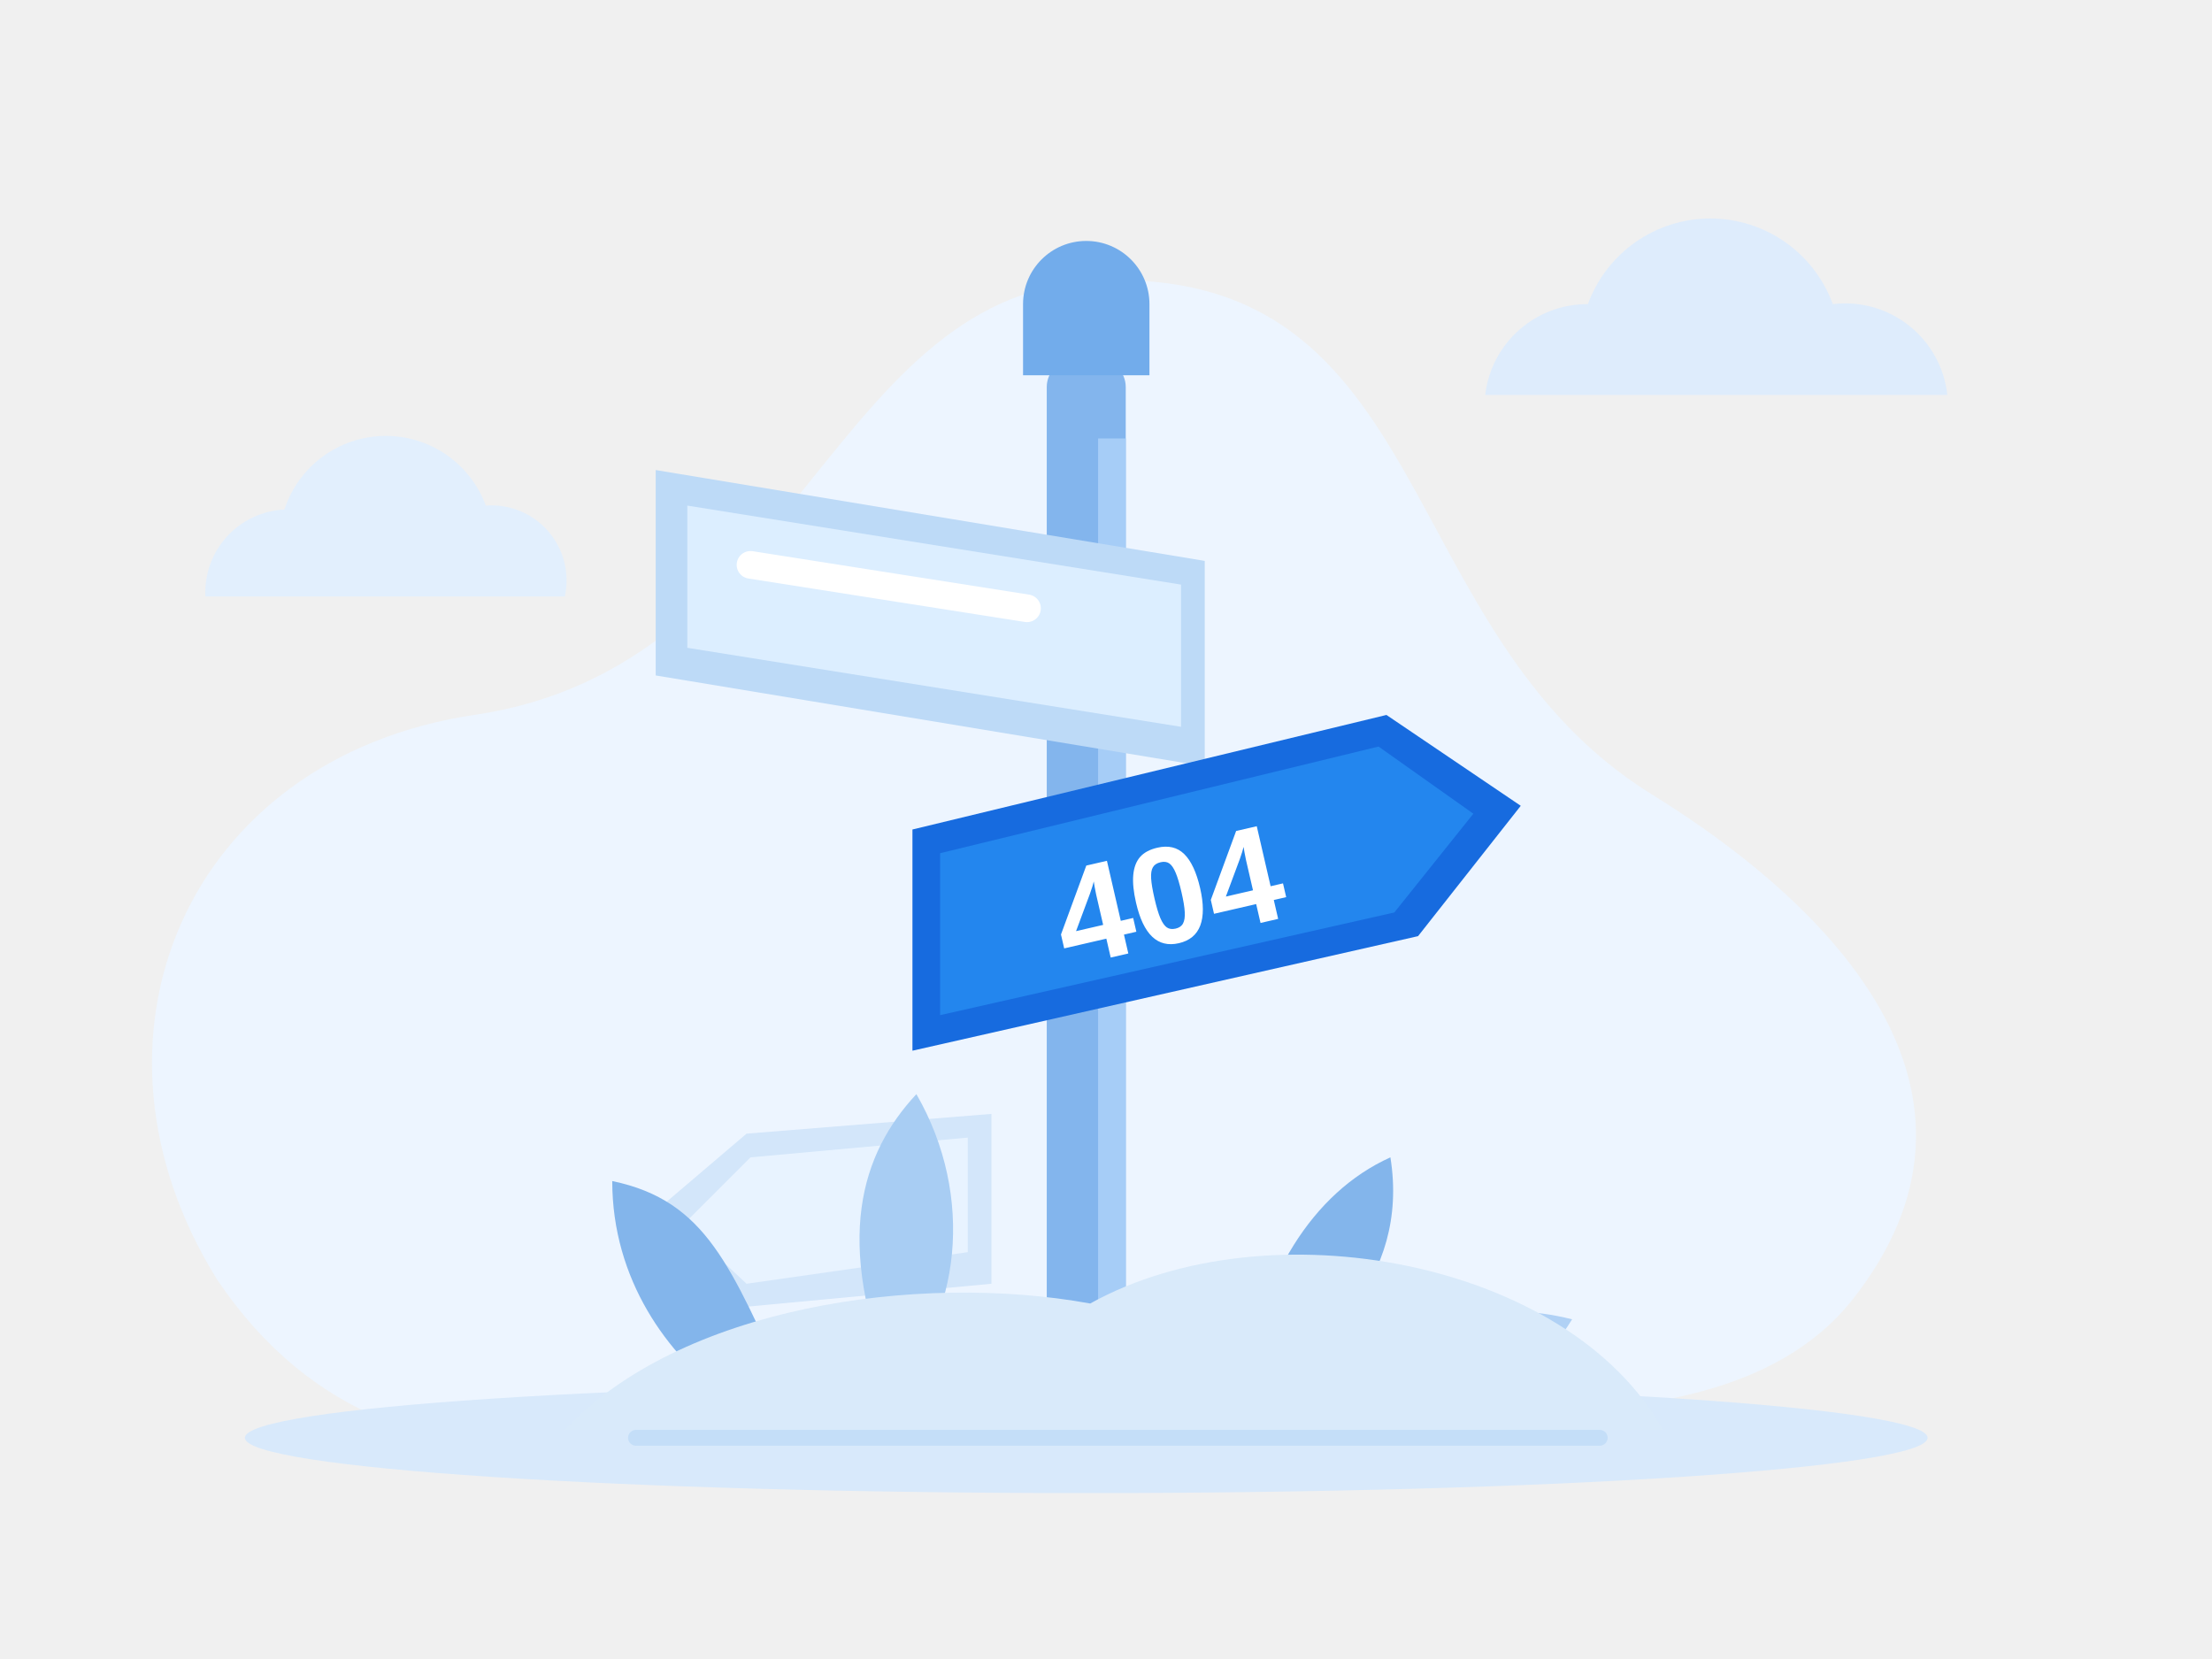
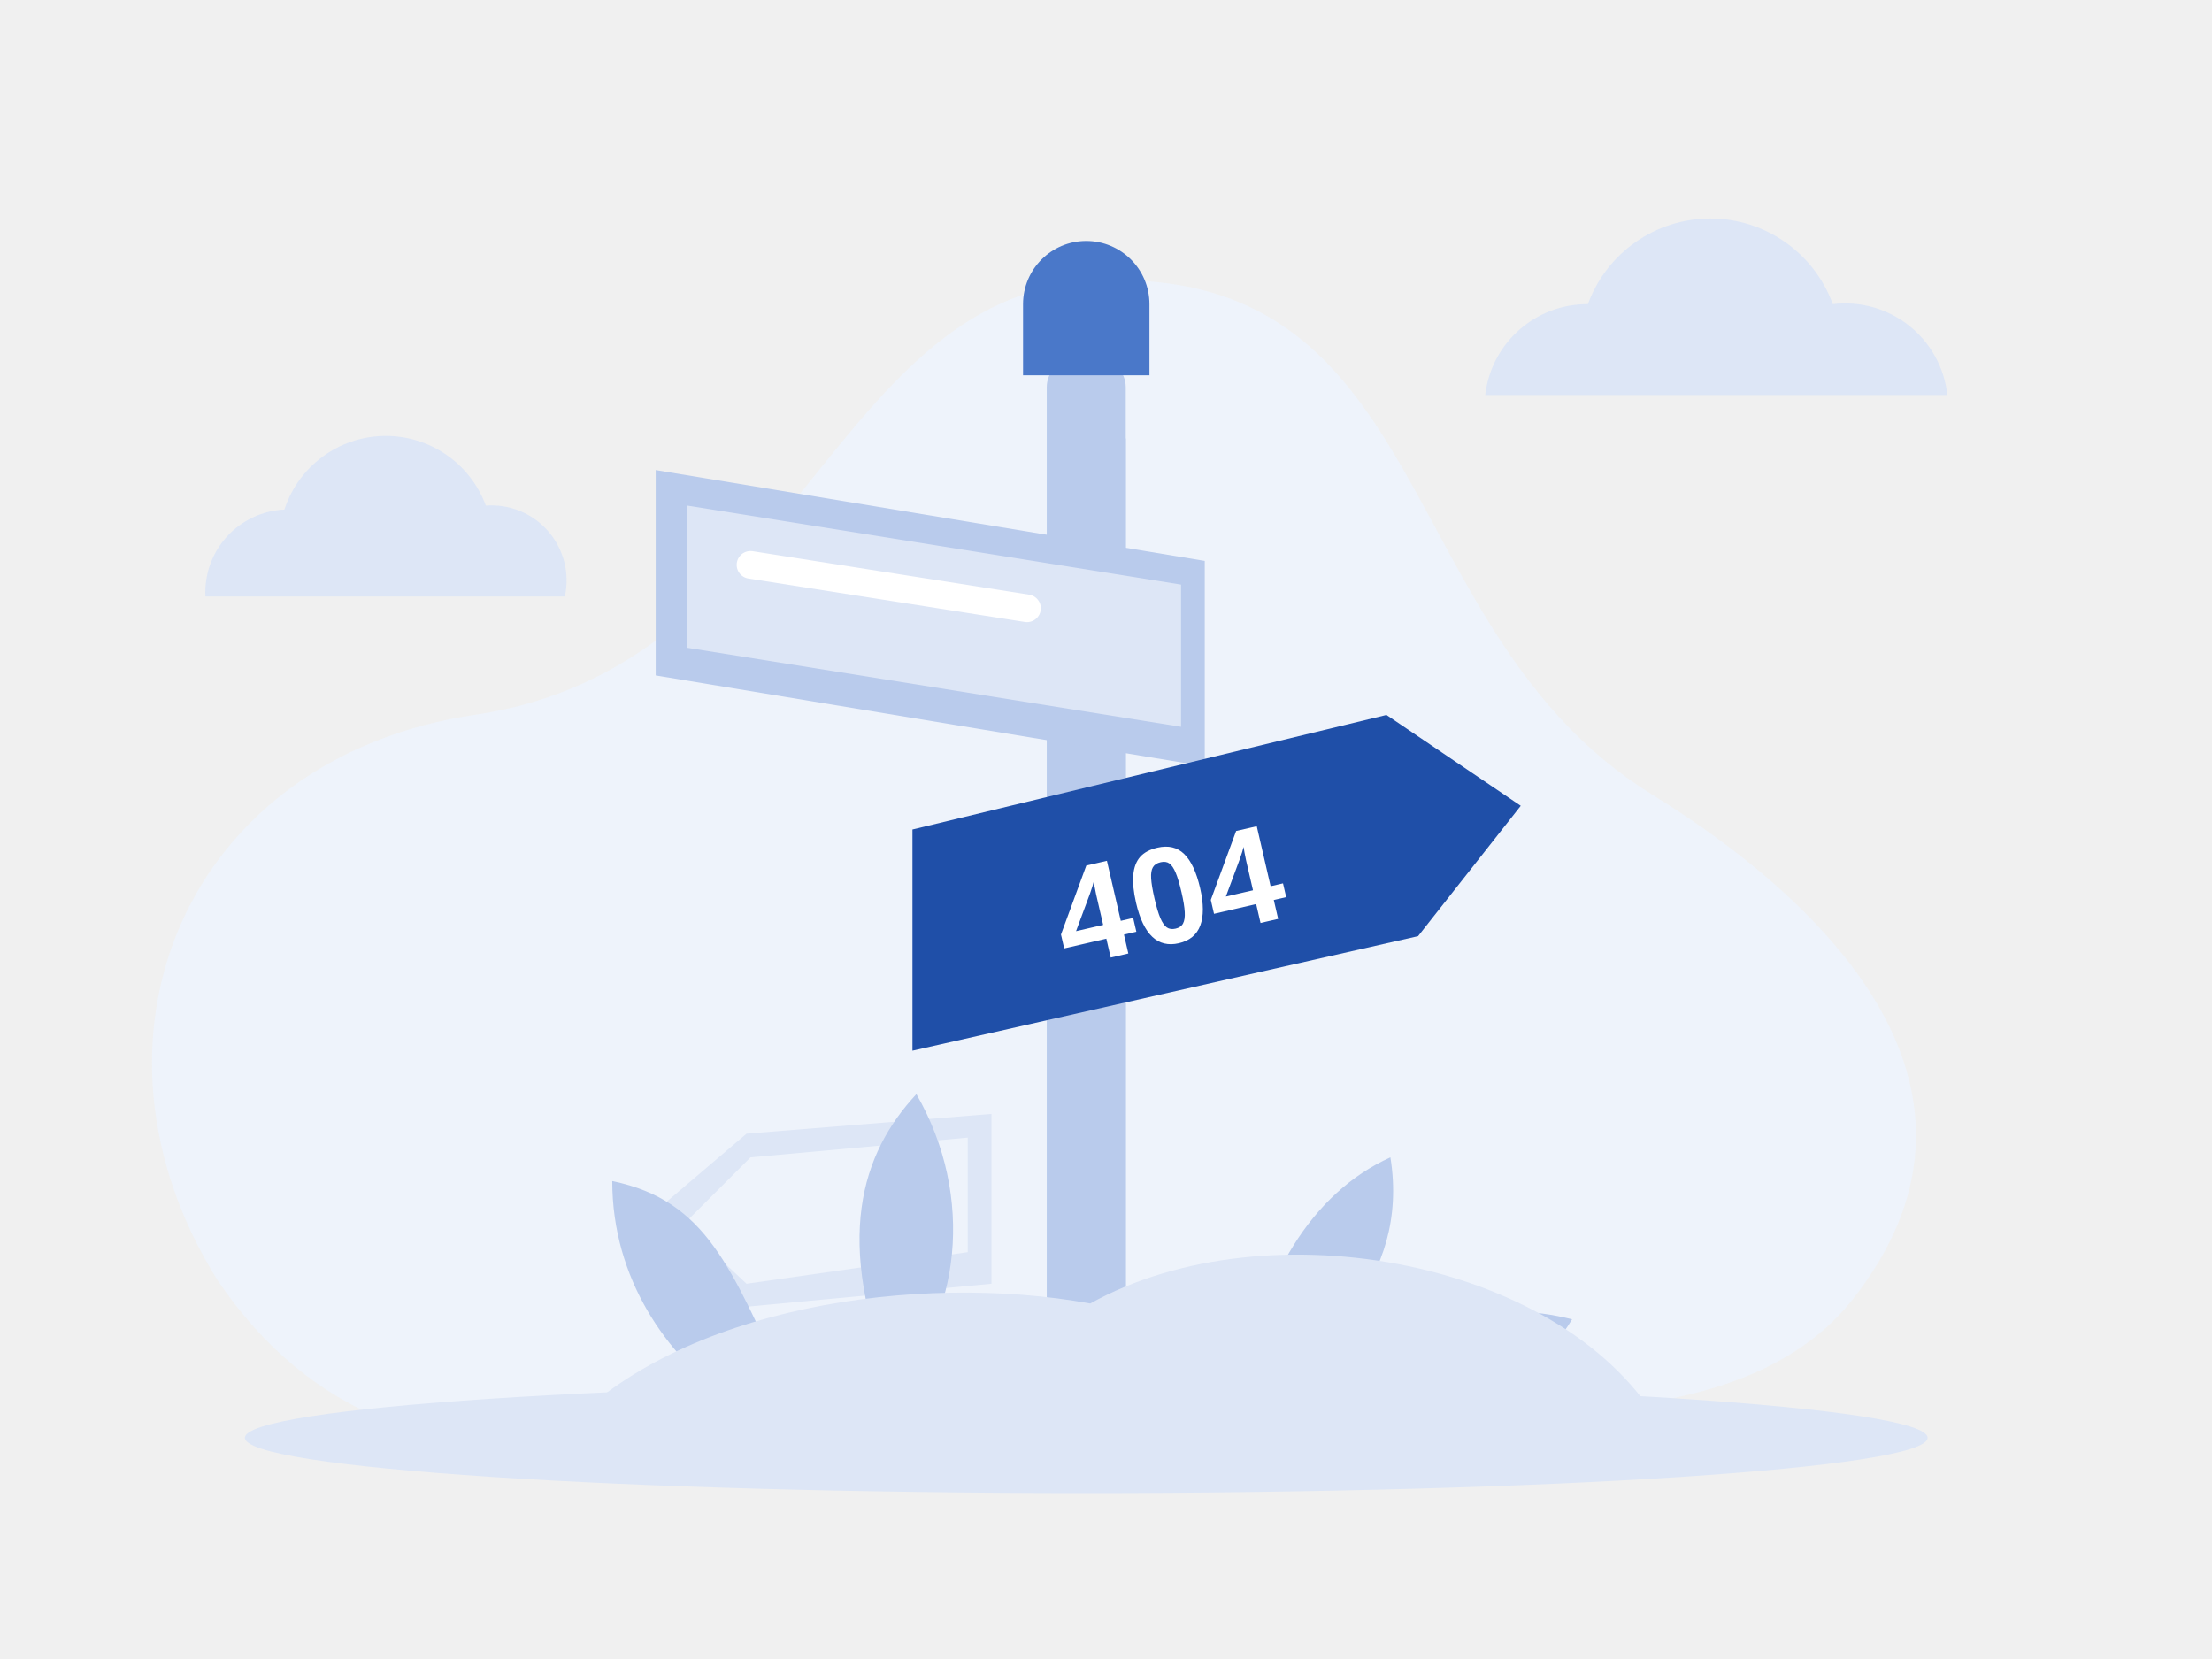
<svg xmlns="http://www.w3.org/2000/svg" viewBox="0 0 560 420" fill="none">
-   <path d="M55 324c-38-61-8-132 65-143 83-12 90-108 159-110 85-3 73 89 139 130 47 29 92 76 51 128-38 48-141 20-198 24-86 6-168 42-216-29" fill="#edf5ff" />
-   <path d="M52 151a21 21 0 0 1 20-22 27 27 0 0 1 51-1 19 19 0 0 1 20 23" fill="#e2effd" />
-   <path d="M376 100a26 26 0 0 1 26-23 33 33 0 0 1 62 0 26 26 0 0 1 29 23" fill="#deecfc" />
-   <ellipse cx="275" cy="364" rx="213" ry="14" fill="#d8e9fb" />
-   <rect x="265" y="91" width="20" height="269" rx="7" fill="#83b5ed" />
-   <path d="M265 111h20v239h-7V111" fill="#a6cdf7" />
-   <path d="M259 95V77a16 16 0 0 1 32 0v18" fill="#72aceb" />
-   <path d="M166 119l139 23v52l-139-23z" fill="#bddaf7" />
-   <path d="M174 128l125 20v36l-125-20z" fill="#dceeff" />
+   <path d="M55 324c-38-61-8-132 65-143 83-12 90-108 159-110 85-3 73 89 139 130 47 29 92 76 51 128-38 48-141 20-198 24-86 6-168 42-216-29" fill="#eef3fb" />
+   <path d="M52 151a21 21 0 0 1 20-22 27 27 0 0 1 51-1 19 19 0 0 1 20 23" fill="#dde6f6" />
+   <path d="M376 100a26 26 0 0 1 26-23 33 33 0 0 1 62 0 26 26 0 0 1 29 23" fill="#dde6f6" />
+   <ellipse cx="275" cy="364" rx="213" ry="14" fill="#dde6f6" />
+   <rect x="265" y="91" width="20" height="269" rx="7" fill="#b9cbec" />
+   <path d="M265 111h20v239h-7V111" fill="#b9cbec" />
+   <path d="M259 95V77a16 16 0 0 1 32 0v18" fill="#4a78c9" />
+   <path d="M166 119l139 23v52l-139-23z" fill="#b9cbec" />
+   <path d="M174 128l125 20v36l-125-20z" fill="#dde6f6" />
  <path d="M190 143l70 11" stroke="white" stroke-width="7" stroke-linecap="round" />
-   <path d="M231 210l120-29 34 23-26 33-128 29z" fill="#176bdf" />
-   <path d="M238 216l111-27 24 17-20 25-115 26z" fill="#2386ee" />
+   <path d="M231 210l120-29 34 23-26 33-128 29z" fill="#1f4fa8" />
+   <path d="M238 216l111-27 24 17-20 25-115 26z" fill="#1f4fa8" />
  <text x="270" y="245" transform="rotate(-13 270 245)" font-family="Arial, sans-serif" font-size="35" font-weight="700" fill="white">404</text>
-   <path d="M251 282l-62 5-27 23 25 21 64-6z" fill="#d3e6fa" />
-   <path d="M173 310l17-17 55-5v29l-56 8z" fill="#e8f3ff" />
-   <path d="M199 351c-14-30-20-47-44-52 0 25 14 44 29 55" fill="#83b5eb" />
-   <path d="M226 351c-15-37-8-59 6-74 15 26 11 57-6 74" fill="#a8cdf3" />
-   <path d="M315 351c4-27 17-49 37-58 5 31-18 51-37 58" fill="#83b5eb" />
-   <path d="M346 353c13-20 32-24 52-19-12 20-35 24-52 19" fill="#b0d1f5" />
-   <path d="M143 362c29-31 89-40 133-32 45-25 121-11 145 32" fill="#d9eafa" />
-   <path d="M161 364h244" stroke="#c4def8" stroke-width="4" stroke-linecap="round" />
+   <path d="M251 282l-62 5-27 23 25 21 64-6z" fill="#dde6f6" />
+   <path d="M173 310l17-17 55-5v29l-56 8z" fill="#eef3fb" />
+   <path d="M199 351c-14-30-20-47-44-52 0 25 14 44 29 55" fill="#b9cbec" />
+   <path d="M226 351c-15-37-8-59 6-74 15 26 11 57-6 74" fill="#b9cbec" />
+   <path d="M315 351c4-27 17-49 37-58 5 31-18 51-37 58" fill="#b9cbec" />
+   <path d="M346 353c13-20 32-24 52-19-12 20-35 24-52 19" fill="#b9cbec" />
+   <path d="M143 362c29-31 89-40 133-32 45-25 121-11 145 32" fill="#dde6f6" />
+   <path d="M161 364h244" stroke="#dde6f6" stroke-width="4" stroke-linecap="round" />
</svg>
